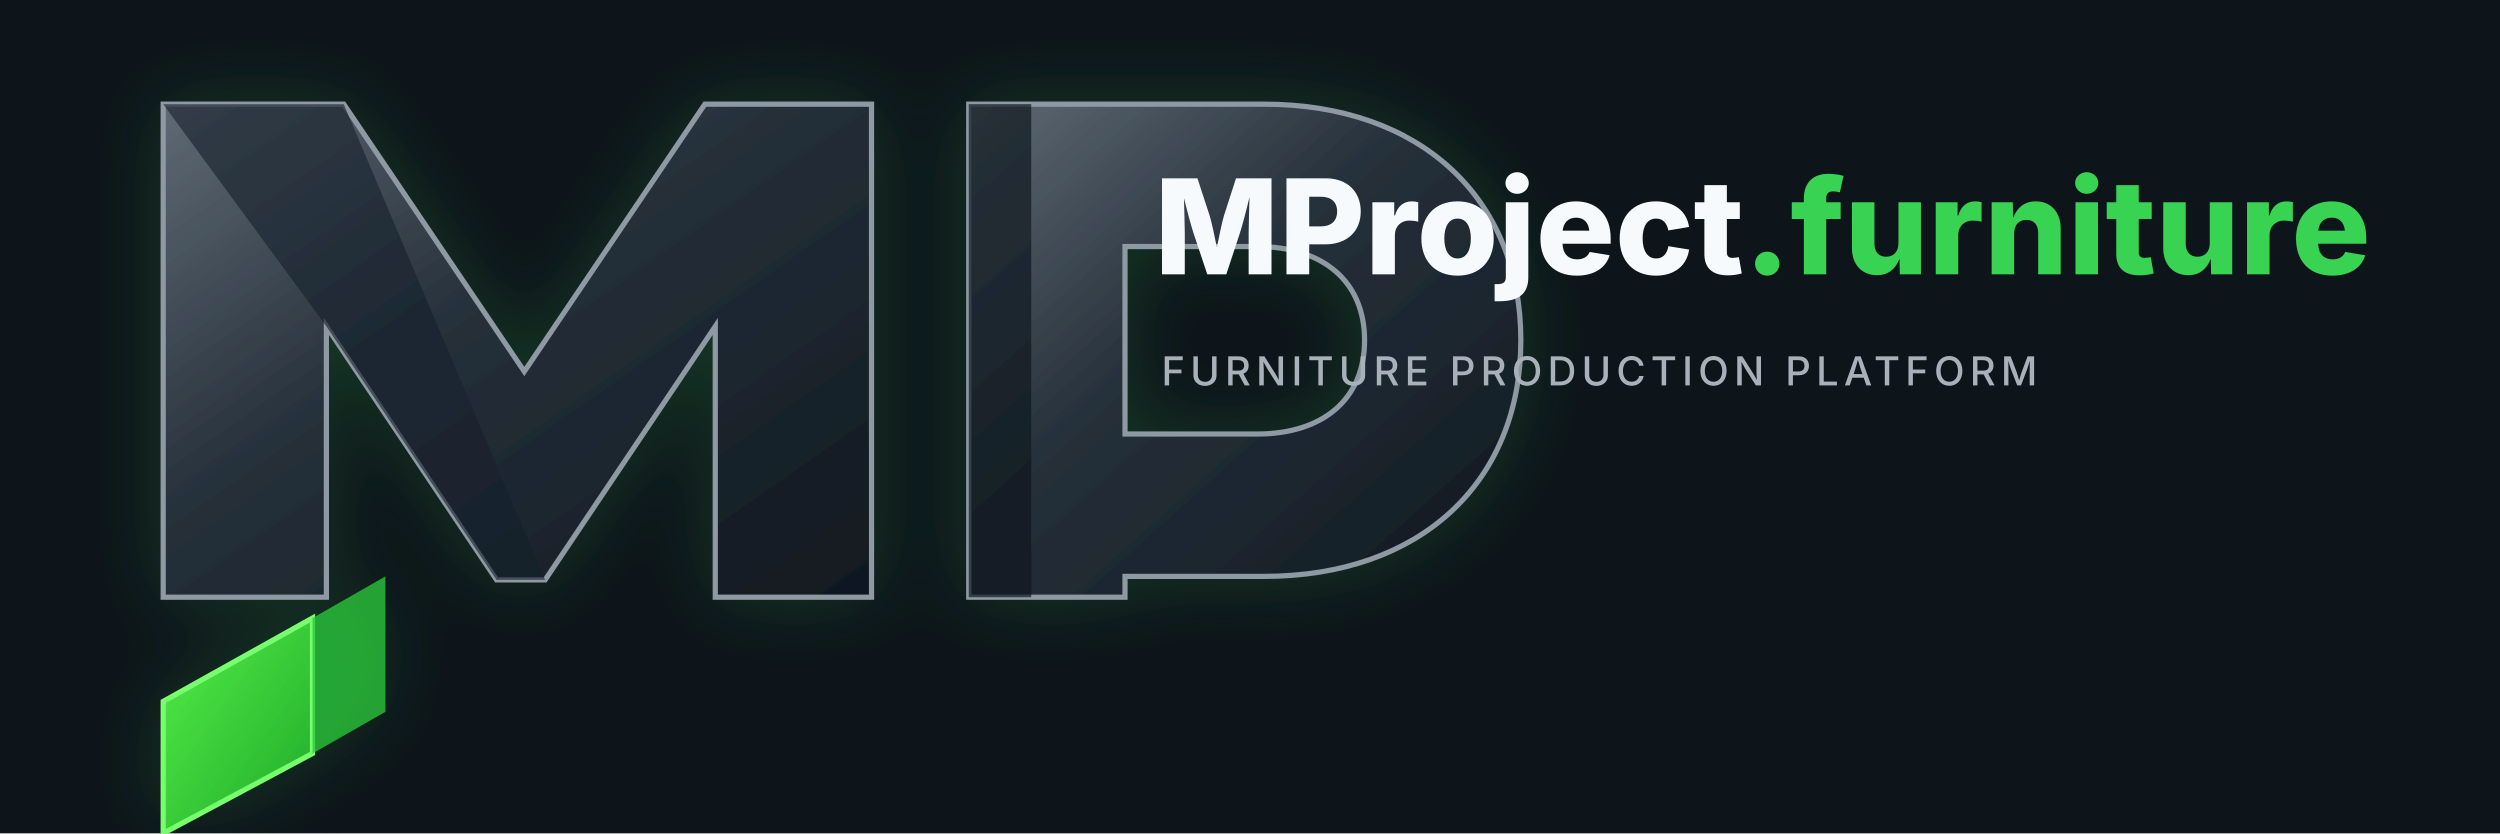
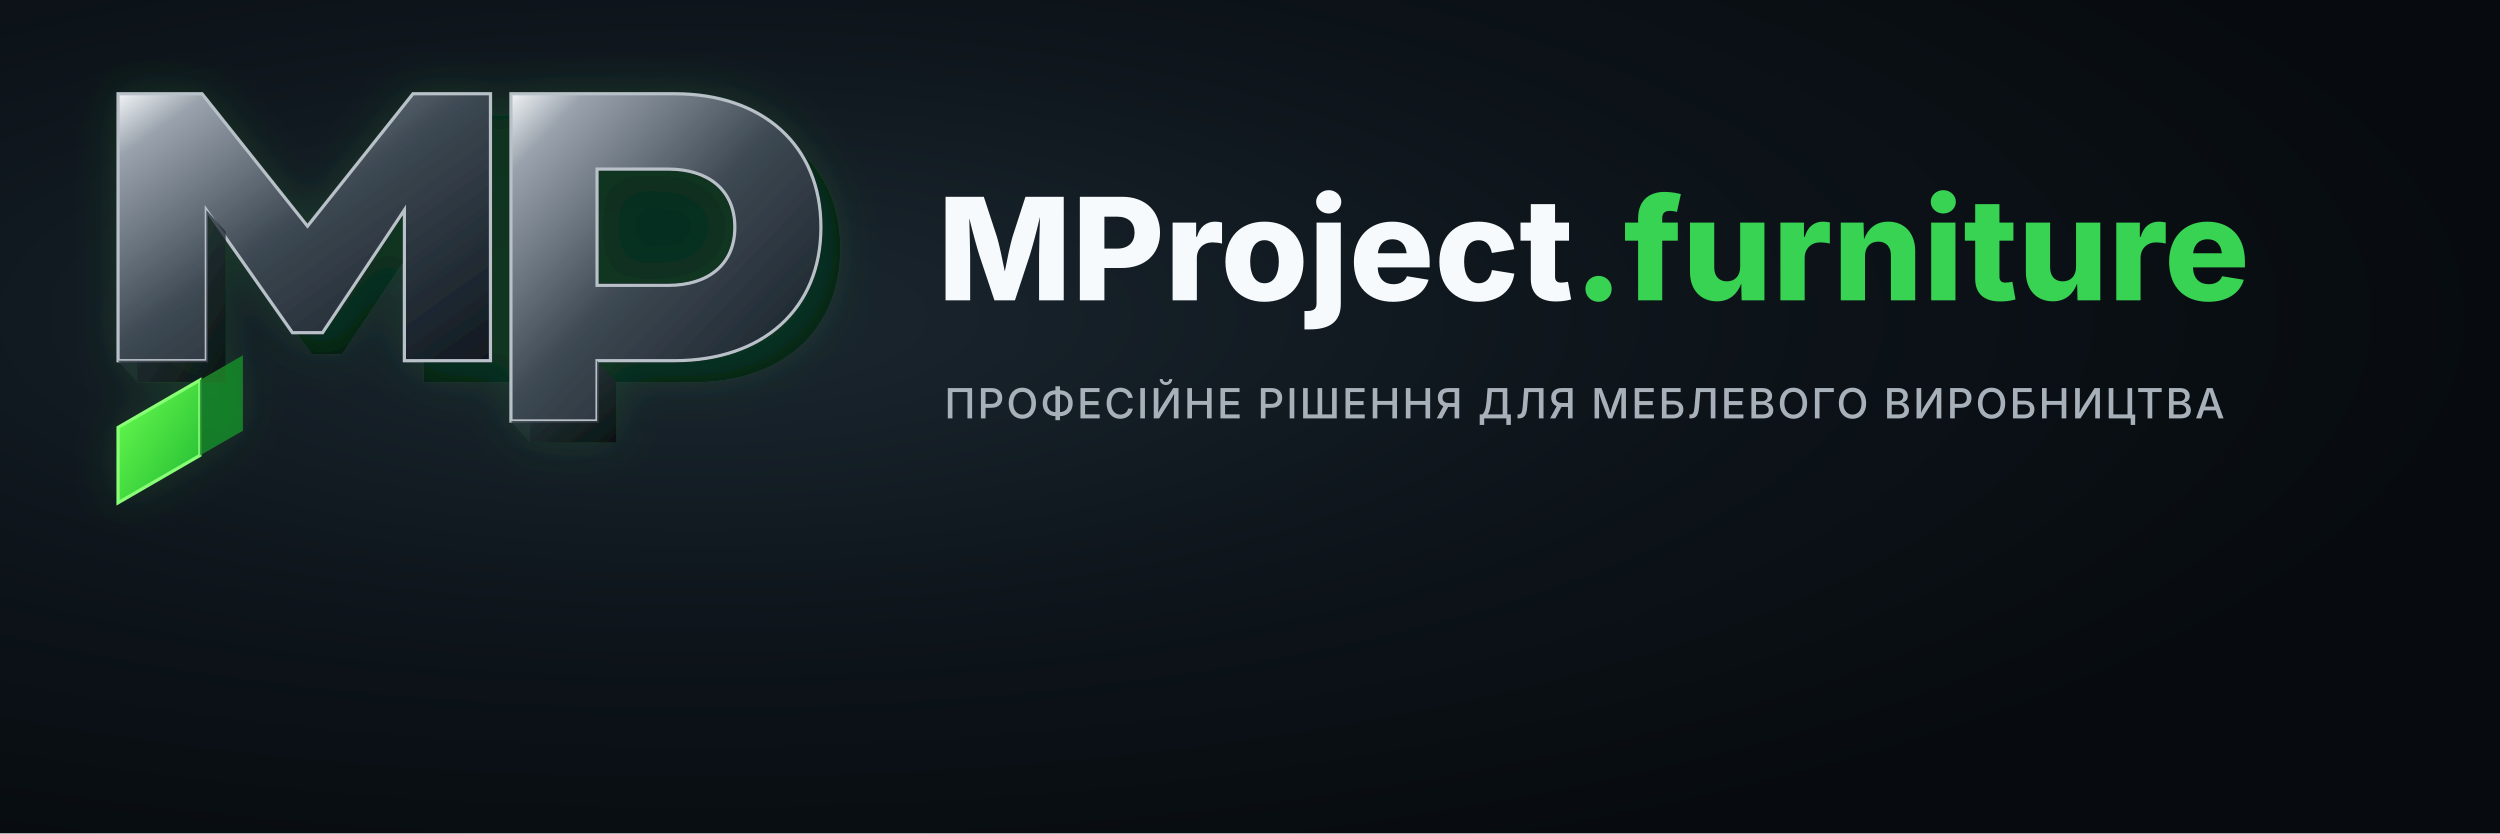
<svg xmlns="http://www.w3.org/2000/svg" width="1440" height="480" viewBox="0 0 1440 480" role="img" aria-labelledby="title desc">
  <defs>
-     <linearGradient id="mp-face" x1="0" x2="1" y1="0" y2="1">
-       <stop offset="0" stop-color="#5f6a74" />
-       <stop offset="0.42" stop-color="#26303a" />
+     <radialGradient id="bg" cx="28%" cy="38%" r="72%">
+       <stop offset="0" stop-color="#1b2730" />
+       <stop offset="0.54" stop-color="#0d141a" />
+       <stop offset="1" stop-color="#070b0f" />
+     </radialGradient>
+     <linearGradient id="metal" x1="0" x2="1" y1="0" y2="1">
+       <stop offset="0" stop-color="#f1f4f6" />
+       <stop offset="0.12" stop-color="#9aa3ad" />
+       <stop offset="0.48" stop-color="#3d4852" />
      <stop offset="1" stop-color="#101820" />
    </linearGradient>
-     <linearGradient id="mp-edge" x1="0" x2="1" y1="0" y2="1">
-       <stop offset="0" stop-color="#8b949e" />
-       <stop offset="1" stop-color="#18222c" />
+     <linearGradient id="metal-side" x1="0" x2="1" y1="0" y2="1">
+       <stop offset="0" stop-color="#41505b" />
+       <stop offset="1" stop-color="#080d12" />
    </linearGradient>
-     <linearGradient id="green-face" x1="0" x2="1" y1="0" y2="1">
-       <stop offset="0" stop-color="#54ee49" />
-       <stop offset="1" stop-color="#1faa28" />
+     <linearGradient id="green" x1="0" x2="1" y1="0" y2="1">
+       <stop offset="0" stop-color="#6cff4f" />
+       <stop offset="1" stop-color="#1fb832" />
    </linearGradient>
-     <filter id="symbol-shadow" x="-20%" y="-20%" width="140%" height="150%">
-       <feDropShadow dx="0" dy="20" stdDeviation="16" flood-color="#000000" flood-opacity="0.55" />
-       <feDropShadow dx="0" dy="0" stdDeviation="22" flood-color="#39d353" flood-opacity="0.18" />
+     <filter id="shadow" x="-20%" y="-22%" width="140%" height="152%">
+       <feDropShadow dx="0" dy="20" stdDeviation="18" flood-color="#000000" flood-opacity="0.56" />
+       <feDropShadow dx="0" dy="0" stdDeviation="20" flood-color="#39d353" flood-opacity="0.16" />
    </filter>
  </defs>
-   <rect width="1440" height="480" fill="#0d141a" />
-   <g transform="translate(86 60)" filter="url(#symbol-shadow)">
-     <path d="M8 284V0h104l104 154L320 0h96v284h-90V128L228 274h-28L102 128v156z" fill="url(#mp-face)" stroke="#8e99a3" stroke-width="3" />
-     <path d="M102 128l98 146h28L112 0H8z" fill="#17212b" opacity="0.62" />
-     <path d="M472 284V0h170c90 0 148 54 148 136s-58 136-148 136h-80v12zm90-94h76c38 0 62-20 62-54s-24-54-62-54h-76z" fill="url(#mp-face)" stroke="#8e99a3" stroke-width="3" />
-     <path d="M472 284V0h36v284z" fill="#101820" opacity="0.7" />
-     <path d="M8 344l86-48v78L8 420z" fill="url(#green-face)" stroke="#77ff6e" stroke-width="3" />
-     <path d="M94 296l42-24v78l-42 24z" fill="#2bc83a" opacity="0.78" />
+   <rect width="1440" height="480" fill="url(#bg)" />
+   <g transform="translate(68 54) scale(.62)" filter="url(#shadow)">
+     <path d="M18 20h78l98 123L292 20h72v248h-80V128l-76 114h-28L100 128v140H18z" fill="#05090d" opacity=".7" />
+     <path d="M383 324V20h152c82 0 136 48 136 124s-54 124-136 124h-72v56z" fill="#05090d" opacity=".7" />
+     <path d="M0 248V0h78l98 123L274 0h72v248h-80V108l-76 114h-28L82 108v140z" fill="url(#metal)" stroke="#b8c0c8" stroke-width="3" />
+     <path d="M0 248l18 20h82V128L82 108v140z" fill="url(#metal-side)" opacity=".78" />
+     <path d="M365 304V0h152c82 0 136 48 136 124s-54 124-136 124h-72v56zm80-126h66c38 0 62-20 62-54s-24-54-62-54h-66z" fill="url(#metal)" stroke="#b8c0c8" stroke-width="3" />
+     <path d="M365 304l18 20h80v-56l-18-20v56z" fill="url(#metal-side)" opacity=".8" />
+     <path d="M0 310l76-44v70L0 380z" fill="url(#green)" stroke="#88ff76" stroke-width="3" />
+     <path d="M76 266l40-23v70l-40 23z" fill="#1f8d2a" opacity=".82" />
  </g>
-   <g transform="translate(665 158)">
-     <text x="0" y="0" fill="#f7fafc" font-family="Inter, Segoe UI, Arial, sans-serif" font-size="76" font-weight="800" letter-spacing="0">MProject<tspan fill="#39d353">.furniture</tspan>
+   <g transform="translate(540 173)">
+     <text x="0" y="0" fill="#f7fafc" font-family="Inter, Segoe UI, Arial, sans-serif" font-size="82" font-weight="800" letter-spacing="0">MProject<tspan fill="#39d353">.furniture</tspan>
    </text>
-     <text x="4" y="64" fill="#a8b1ba" font-family="Inter, Segoe UI, Arial, sans-serif" font-size="23" font-weight="500" letter-spacing="3">FURNITURE PRODUCTION PLATFORM</text>
+     <text x="4" y="68" fill="#a8b1ba" font-family="Inter, Segoe UI, Arial, sans-serif" font-size="24" font-weight="500" letter-spacing="1.2">ПРОФЕСІЙНЕ РІШЕННЯ ДЛЯ МЕБЛЕВОГО ВИРОБНИЦТВА</text>
  </g>
</svg>
